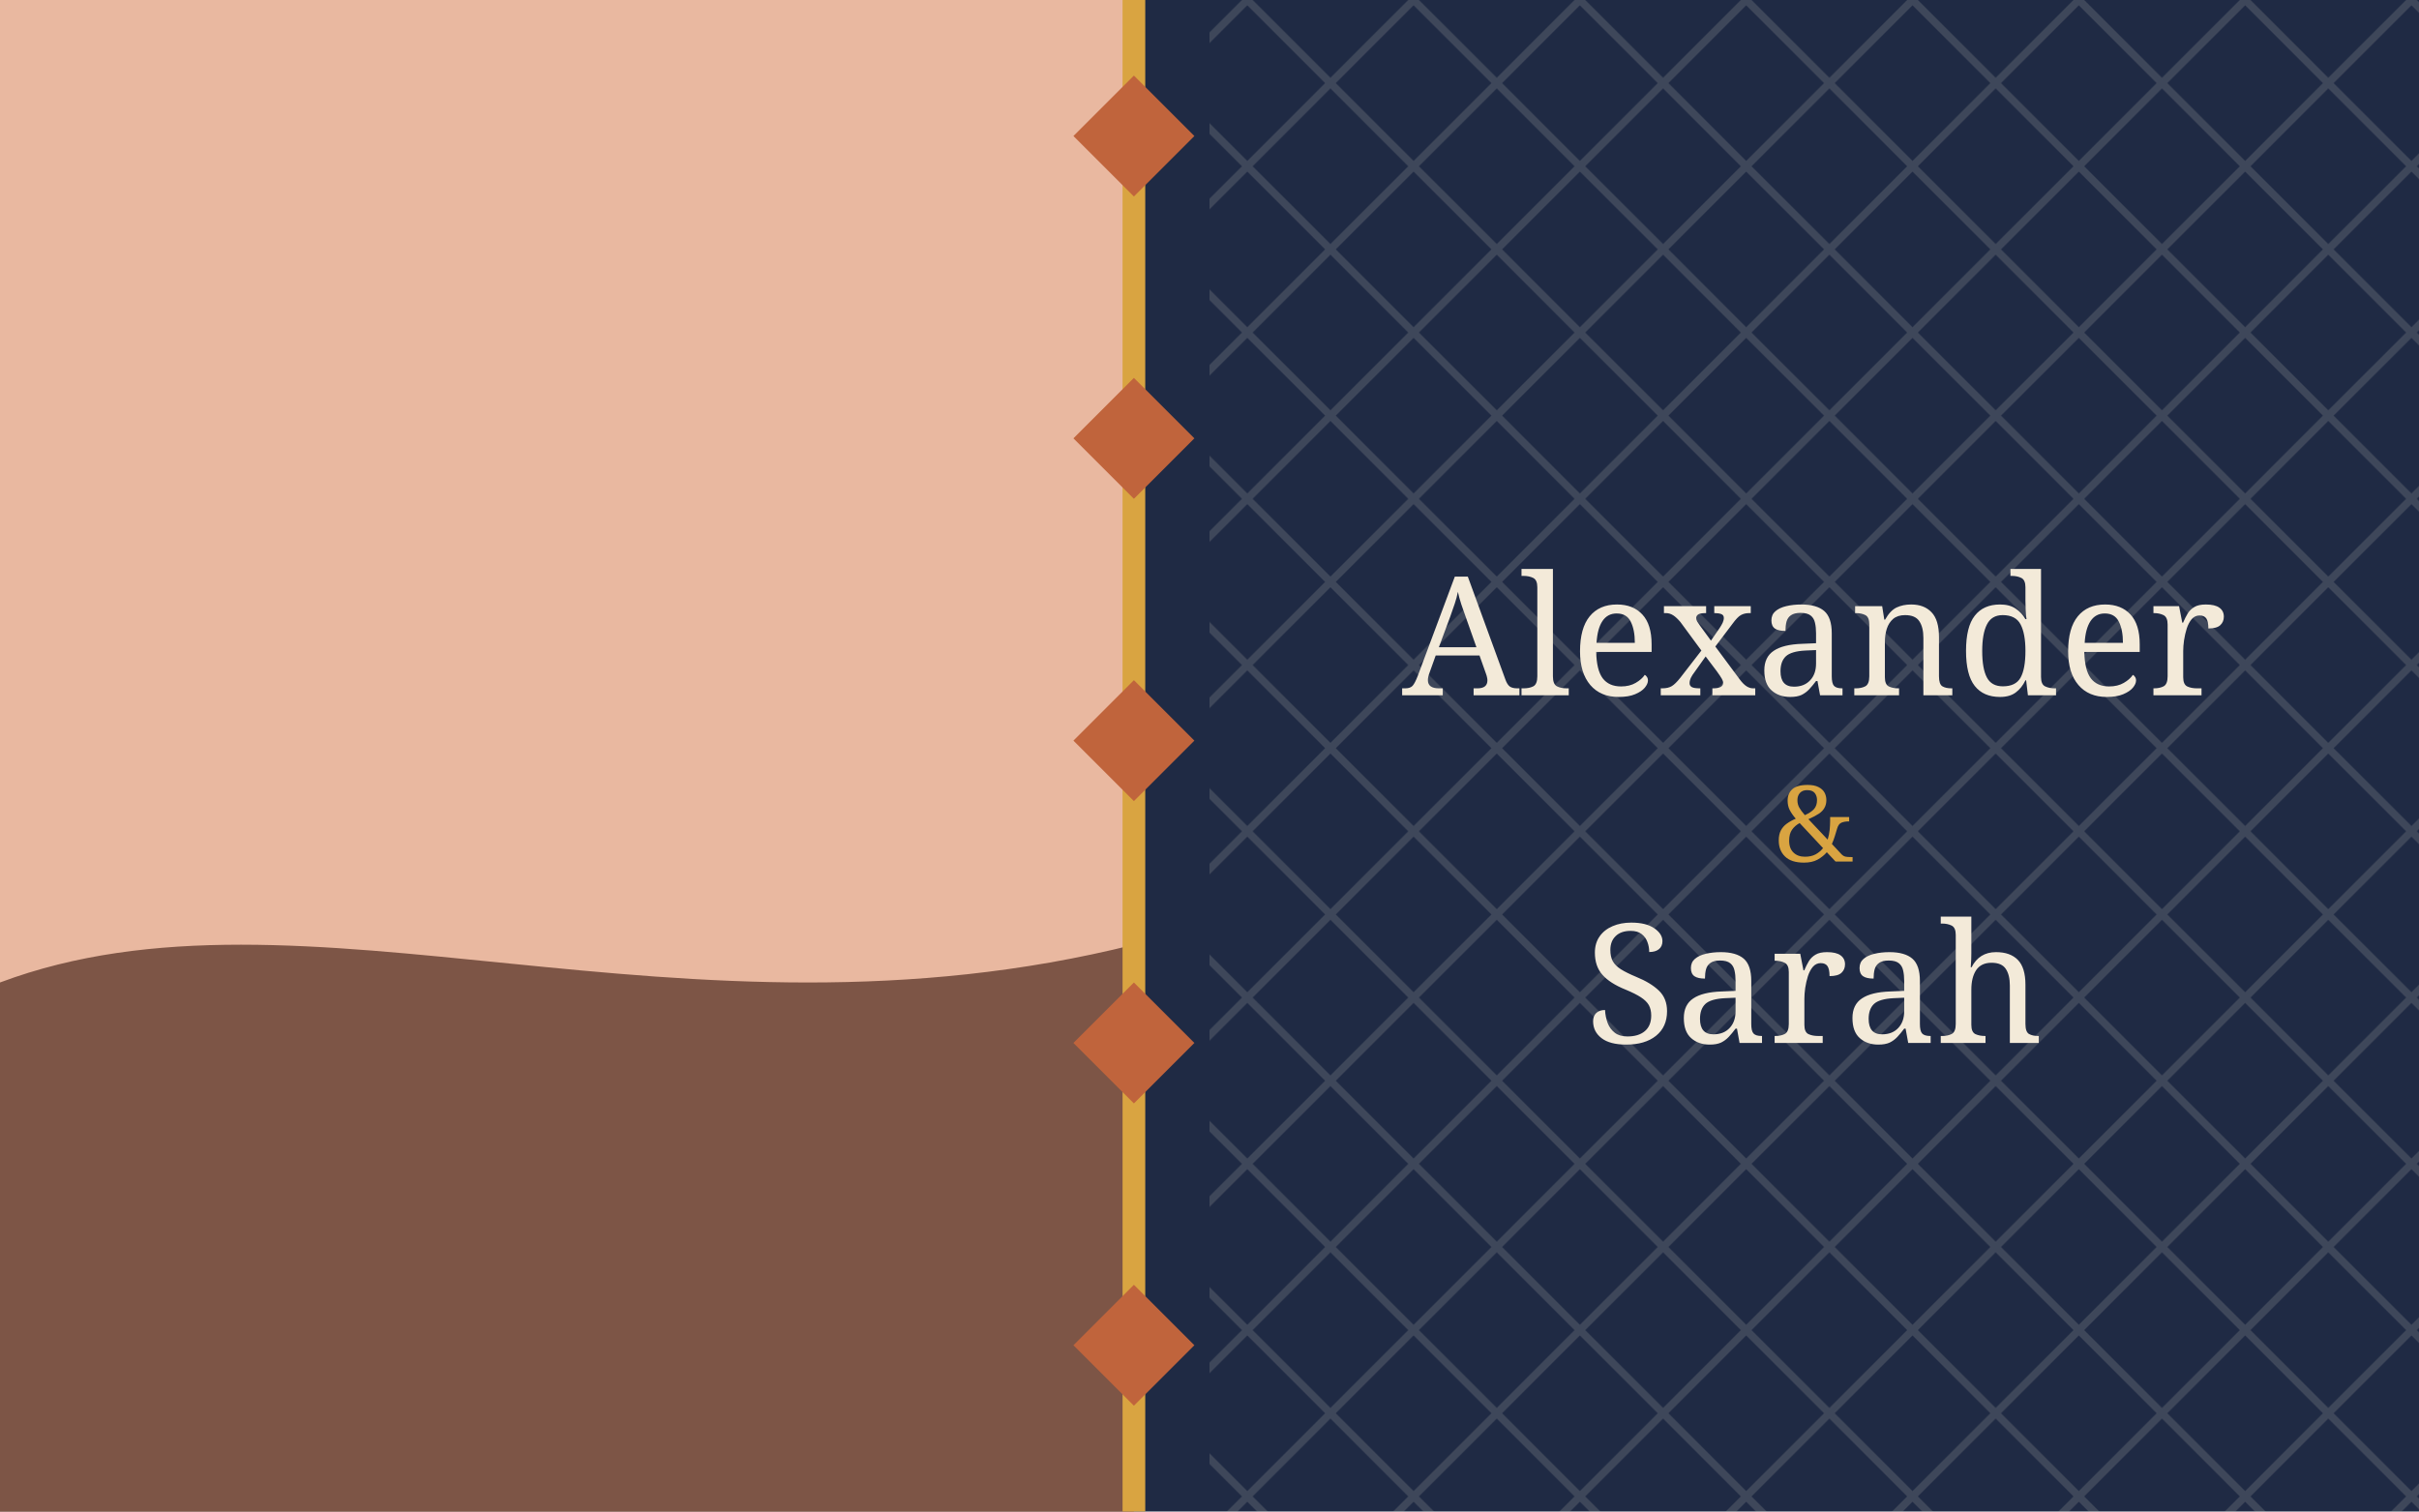
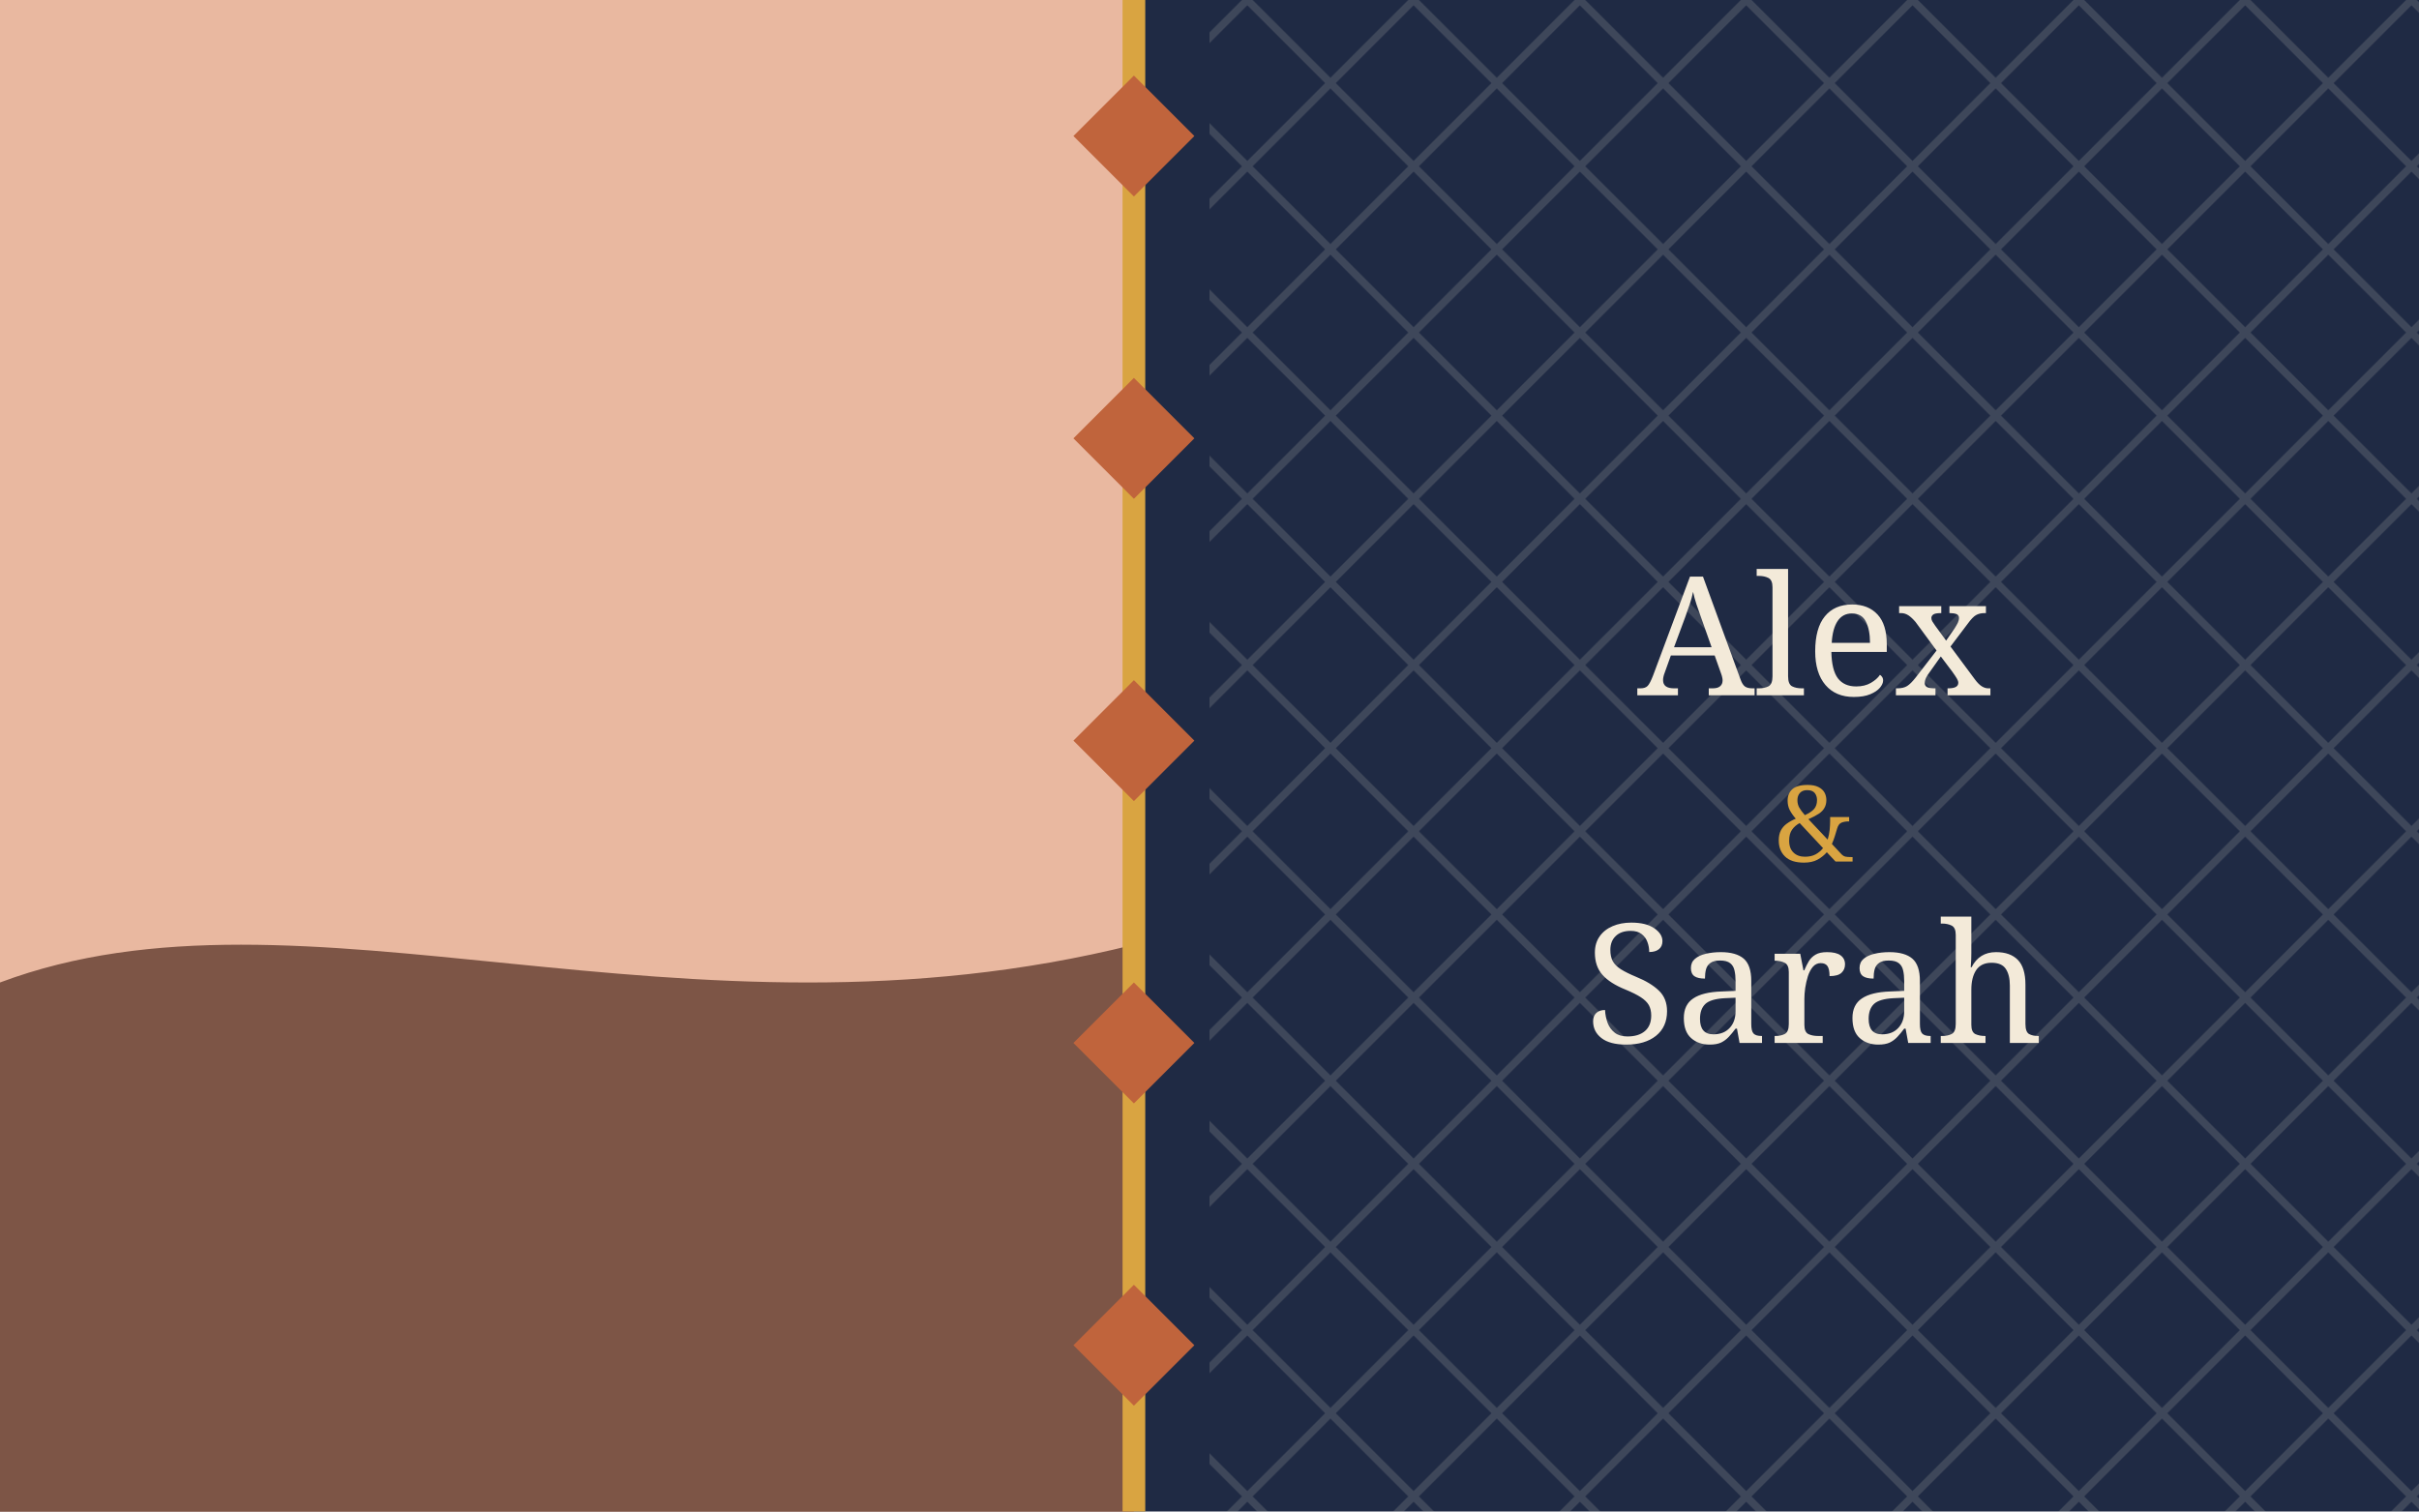
<svg xmlns="http://www.w3.org/2000/svg" viewBox="0 0 320 200">
  <defs>
    <pattern id="l" width="22" height="22" patternUnits="userSpaceOnUse">
      <path d="M0 11 L11 0 L22 11 L11 22Z" fill="none" stroke="#f3ead9" stroke-opacity=".15" />
    </pattern>
  </defs>
  <rect width="320" height="200" fill="#1f2a44" />
  <rect x="160" width="160" height="200" fill="url(#l)" />
  <rect width="150" height="200" fill="#e9b8a0" />
  <path d="M0 130 C40 115 90 140 150 125 V200 H0Z" fill="#7d5546" />
  <path d="M150 0 V200" stroke="#d9a441" stroke-width="3" />
  <g fill="#c0643c">
    <path d="M150 10 l8 8 -8 8 -8 -8Z" />
    <path d="M150 50 l8 8 -8 8 -8 -8Z" />
    <path d="M150 90 l8 8 -8 8 -8 -8Z" />
    <path d="M150 130 l8 8 -8 8 -8 -8Z" />
    <path d="M150 170 l8 8 -8 8 -8 -8Z" />
  </g>
-   <text x="240" y="92" text-anchor="middle" font-family="Georgia, serif" font-size="22" fill="#f3ead9">Alexander</text>
+   <text x="240" y="92" text-anchor="middle" font-family="Georgia, serif" font-size="22" fill="#f3ead9">Alex</text>
  <text x="240" y="114" text-anchor="middle" font-family="Georgia, serif" font-size="14" fill="#d9a441">&amp;</text>
  <text x="240" y="138" text-anchor="middle" font-family="Georgia, serif" font-size="22" fill="#f3ead9">Sarah</text>
</svg>
